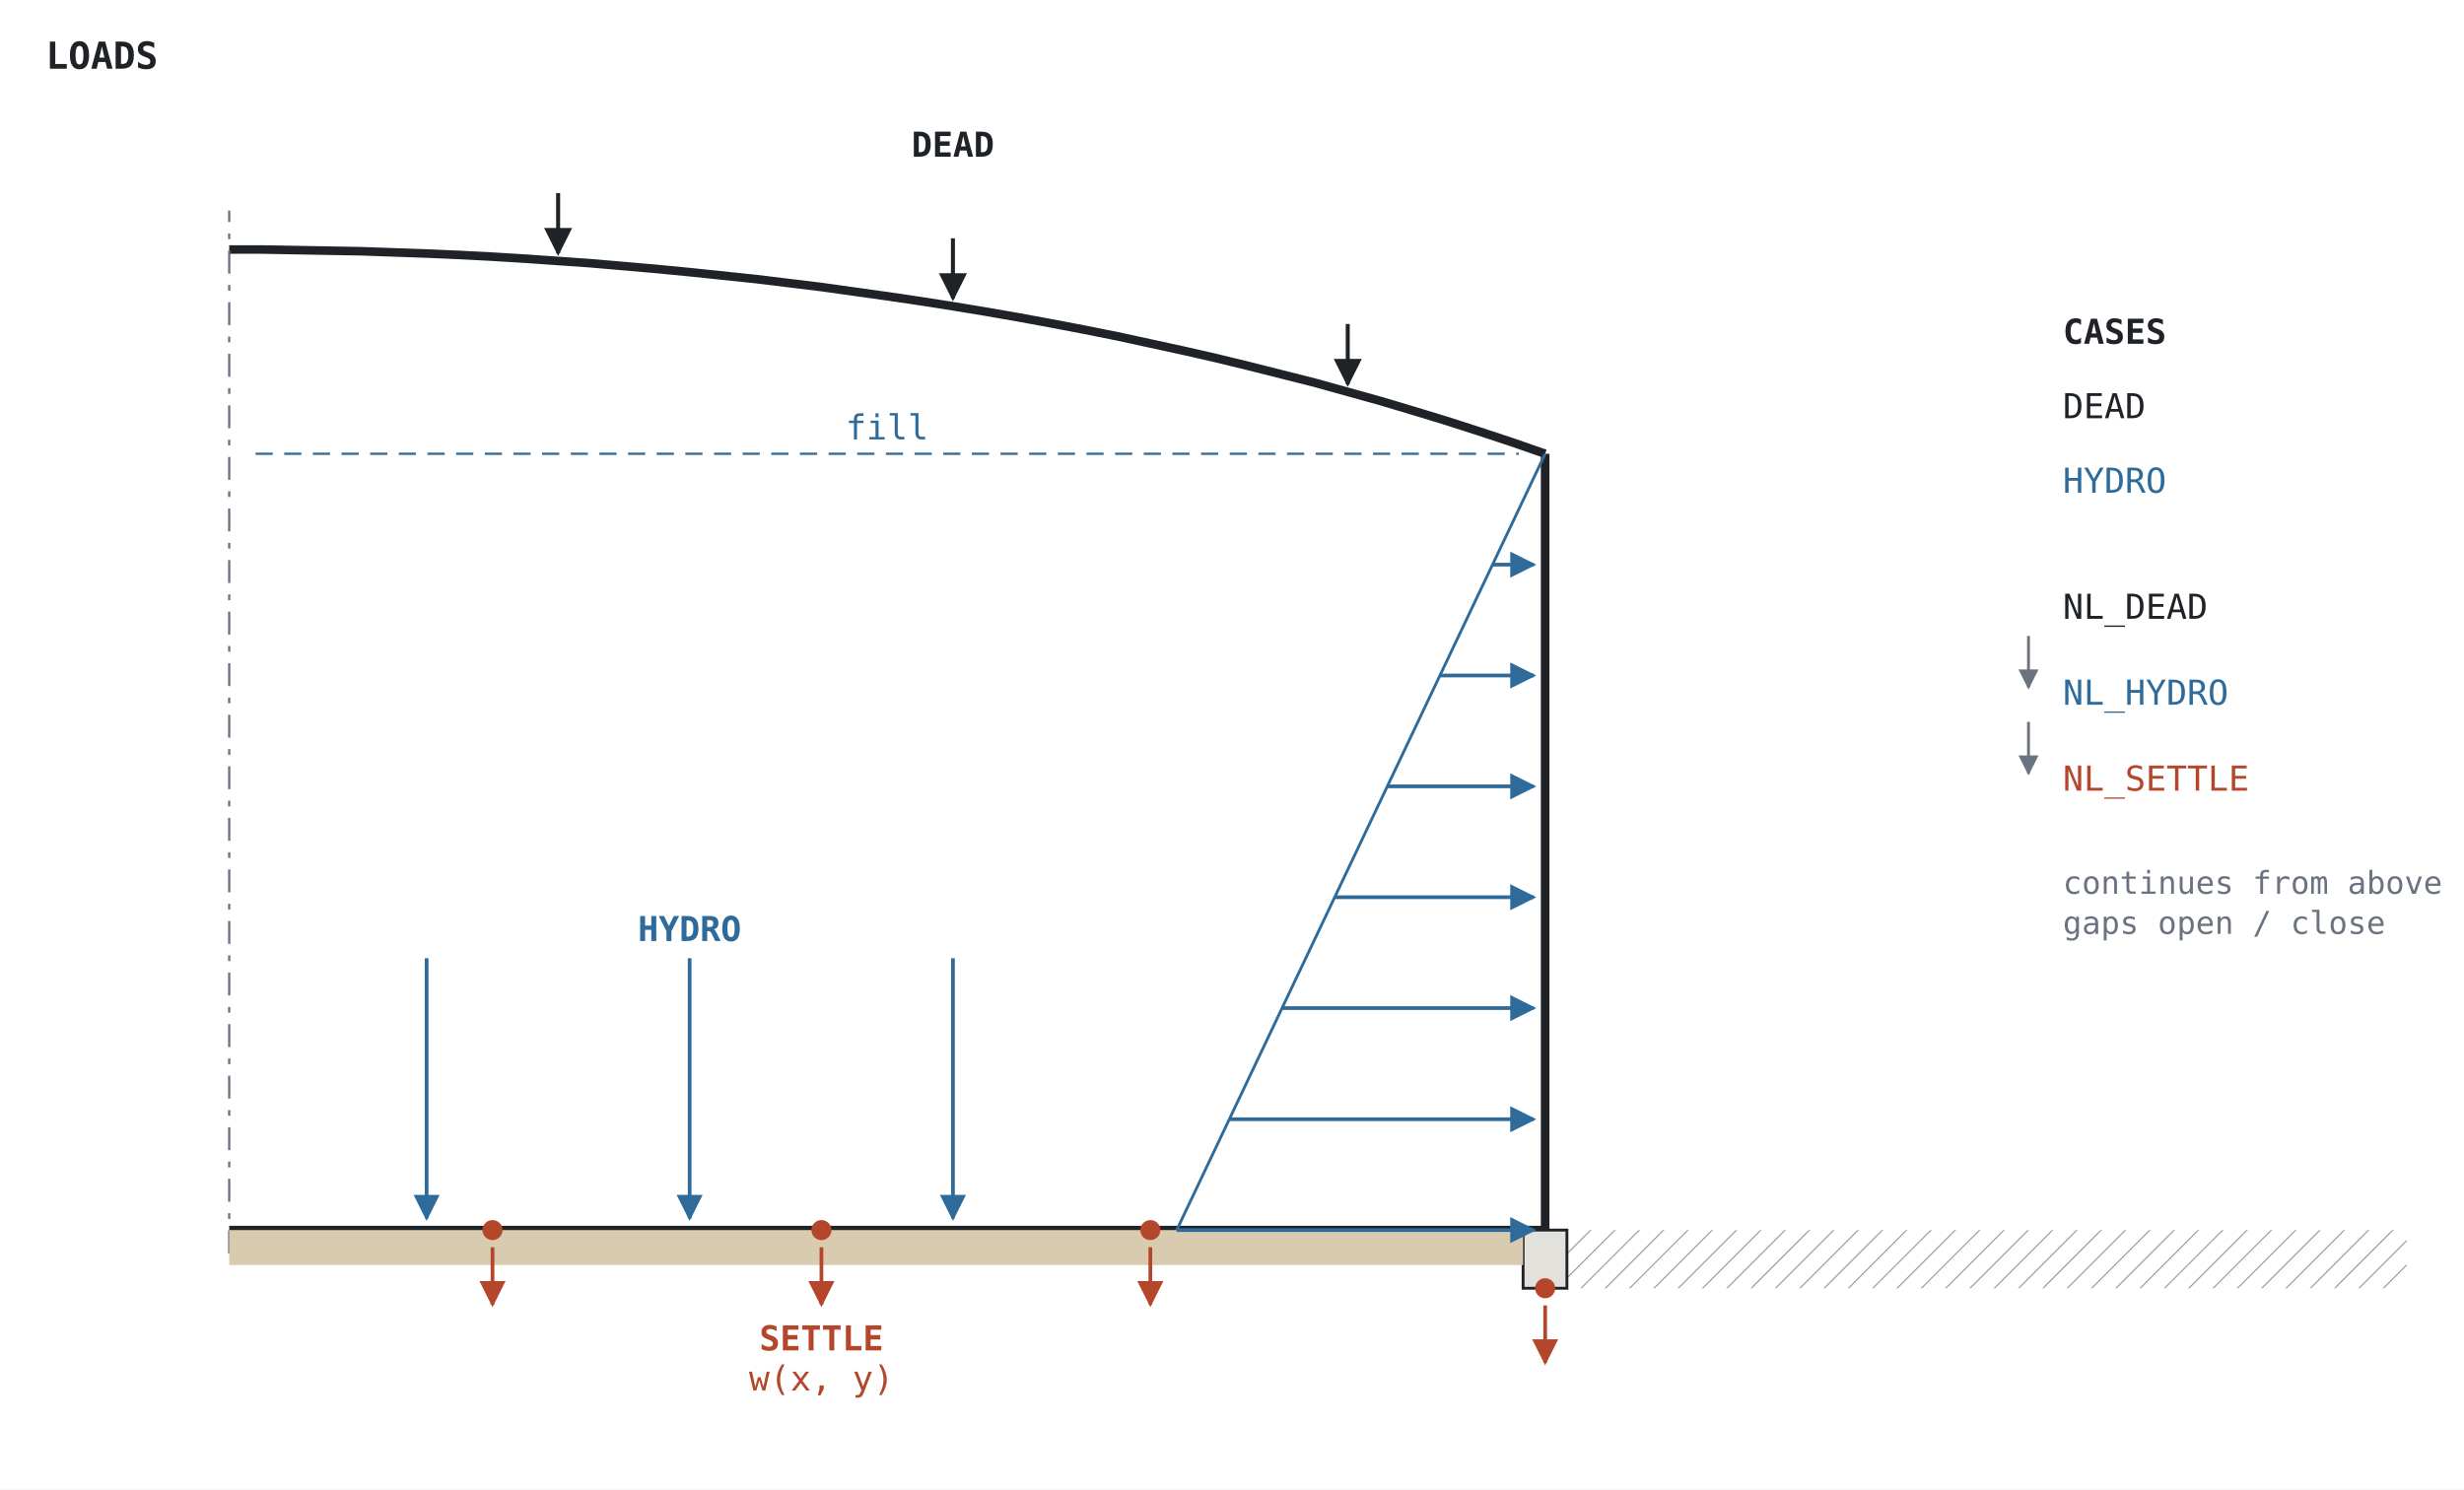
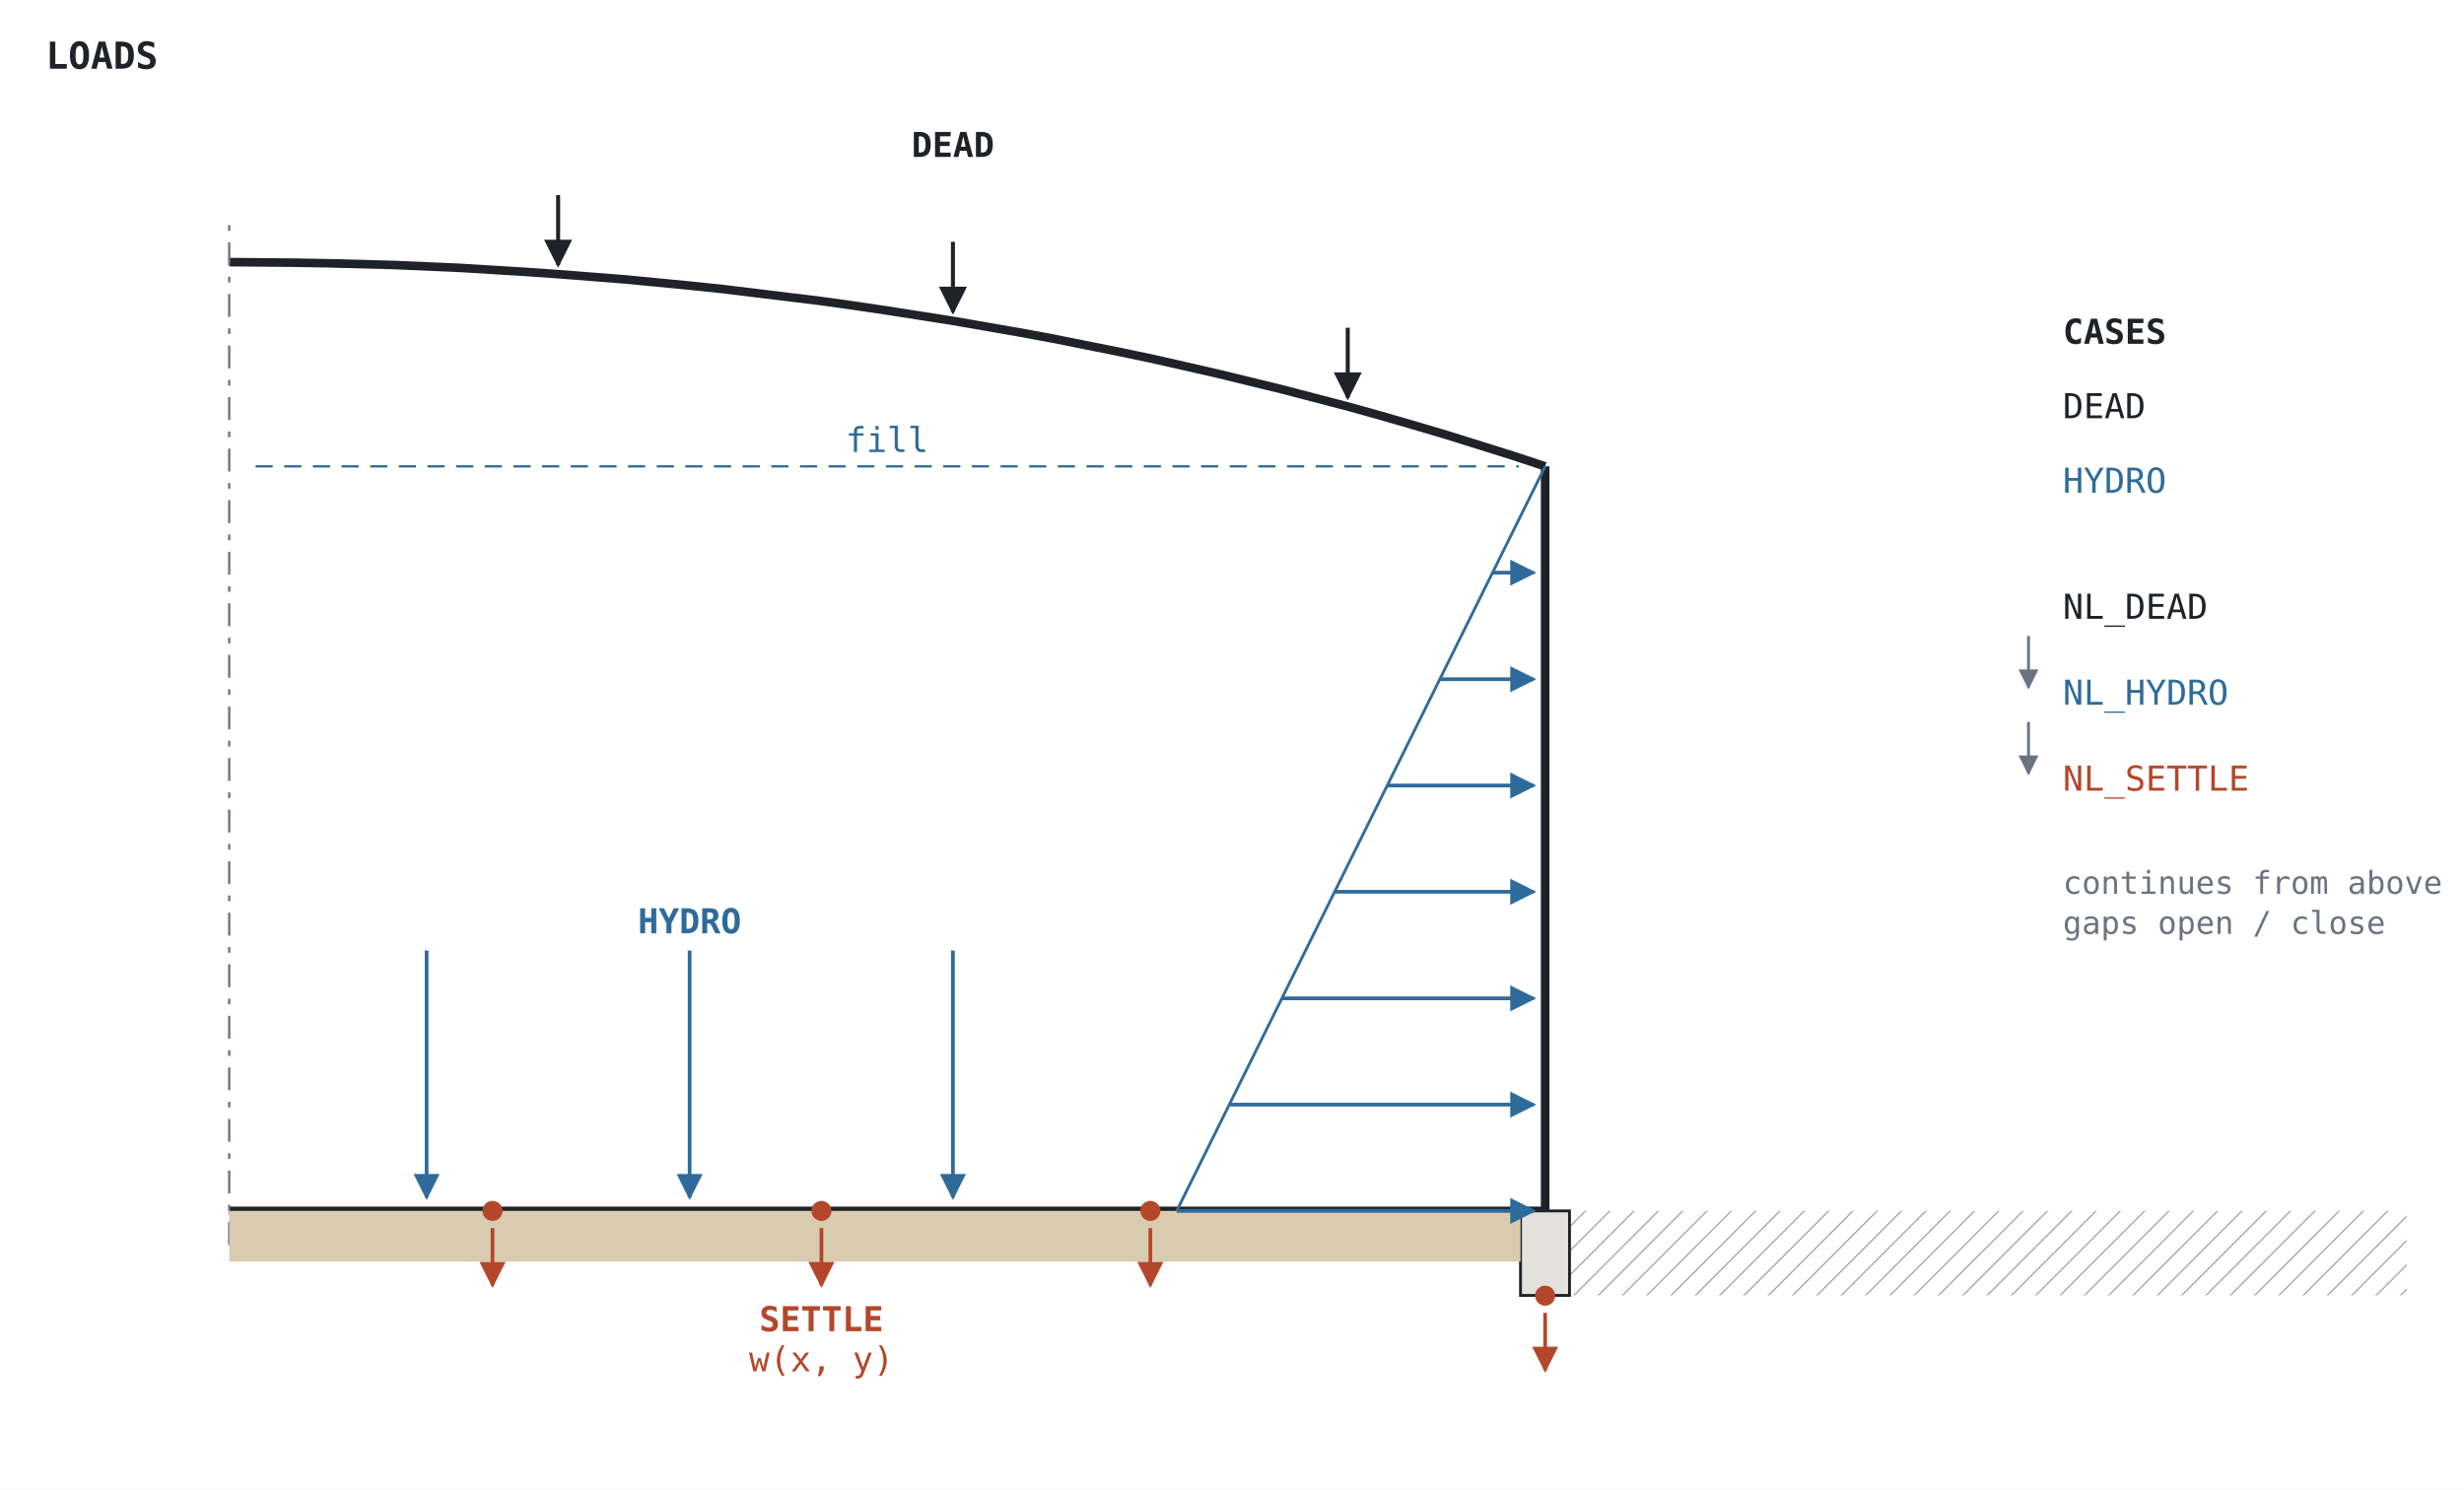
<svg xmlns="http://www.w3.org/2000/svg" viewBox="0 0 860 520" font-family="Consolas, Menlo, monospace" font-size="12" role="img" aria-label="Tank half-section with the load patterns: DEAD self weight, HYDRO pressure on the wall and baseplate, SETTLE ground displacement under the plate and ring wall, and the nonlinear case chain">
  <rect width="860" height="520" fill="#ffffff" />
  <defs>
    <marker id="ah-ink" viewBox="0 0 10 10" refX="9" refY="5" markerWidth="7" markerHeight="7" orient="auto-start-reverse">
      <path d="M0 0L10 5L0 10z" fill="#1f2328" />
    </marker>
    <marker id="ah-muted" viewBox="0 0 10 10" refX="9" refY="5" markerWidth="7" markerHeight="7" orient="auto-start-reverse">
      <path d="M0 0L10 5L0 10z" fill="#6b7380" />
    </marker>
    <marker id="ah-steel" viewBox="0 0 10 10" refX="9" refY="5" markerWidth="7" markerHeight="7" orient="auto-start-reverse">
      <path d="M0 0L10 5L0 10z" fill="#2f6b9a" />
    </marker>
    <marker id="ah-rust" viewBox="0 0 10 10" refX="9" refY="5" markerWidth="7" markerHeight="7" orient="auto-start-reverse">
      <path d="M0 0L10 5L0 10z" fill="#b4472b" />
    </marker>
    <marker id="ah-green" viewBox="0 0 10 10" refX="9" refY="5" markerWidth="7" markerHeight="7" orient="auto-start-reverse">
      <path d="M0 0L10 5L0 10z" fill="#2e7d4f" />
    </marker>
    <pattern id="hatch" width="6" height="6" patternUnits="userSpaceOnUse" patternTransform="rotate(45)">
      <line x1="0" y1="0" x2="0" y2="6" stroke="#1f2328" stroke-width=".8" stroke-opacity=".45" />
    </pattern>
  </defs>
  <text x="16" y="24" font-size="13" font-weight="bold" fill="#1f2328">LOADS</text>
-   <line x1="80.0" y1="429.4" x2="539.3" y2="429.4" stroke="#1f2328" stroke-width="3.0" />
-   <line x1="539.3" y1="429.4" x2="539.3" y2="158.4" stroke="#1f2328" stroke-width="3.0" />
-   <path d="M80.0 87.1 L91.5 87.1 L103.0 87.3 L114.4 87.5 L125.9 87.7 L137.4 88.1 L148.9 88.5 L160.4 89.0 L171.9 89.6 L183.3 90.3 L194.8 91.1 L206.3 91.9 L217.8 92.9 L229.3 93.9 L240.7 95.0 L252.2 96.2 L263.7 97.4 L275.2 98.8 L286.7 100.2 L298.1 101.8 L309.6 103.4 L321.1 105.1 L332.6 106.9 L344.1 108.8 L355.6 110.8 L367.0 112.9 L378.5 115.1 L390.0 117.4 L401.5 119.9 L413.0 122.4 L424.4 125.0 L435.9 127.8 L447.4 130.7 L458.9 133.6 L470.4 136.8 L481.9 140.0 L493.3 143.4 L504.8 146.9 L516.3 150.6 L527.8 154.4 L539.3 158.4" fill="none" stroke="#1f2328" stroke-width="3.0" />
-   <line x1="80.0" y1="437.5" x2="80.0" y2="73.5" stroke="#6b7380" stroke-width="0.8" stroke-dasharray="8 4 2 4" />
-   <rect x="531.6" y="429.4" width="15.3" height="20.3" fill="#e3e1dc" stroke="#1f2328" stroke-width="1" />
-   <rect x="546.9" y="429.4" width="293.1" height="20.3" fill="url(#hatch)" />
-   <rect x="80.0" y="429.4" width="451.6" height="12.2" fill="#d9cbb0" />
-   <line x1="194.8" y1="67.4" x2="194.8" y2="88.4" stroke="#1f2328" stroke-width="1.4" marker-end="url(#ah-ink)" />
-   <line x1="332.6" y1="83.2" x2="332.6" y2="104.2" stroke="#1f2328" stroke-width="1.4" marker-end="url(#ah-ink)" />
-   <line x1="470.4" y1="113.1" x2="470.4" y2="134.1" stroke="#1f2328" stroke-width="1.4" marker-end="url(#ah-ink)" />
-   <text x="332.6" y="54.7" fill="#1f2328" text-anchor="middle" font-size="12" font-weight="bold">DEAD</text>
-   <line x1="520.9" y1="197.1" x2="535.3" y2="197.1" stroke="#2f6b9a" stroke-width="1.3" marker-end="url(#ah-steel)" />
-   <line x1="502.5" y1="235.8" x2="535.3" y2="235.8" stroke="#2f6b9a" stroke-width="1.3" marker-end="url(#ah-steel)" />
-   <line x1="484.1" y1="274.5" x2="535.3" y2="274.5" stroke="#2f6b9a" stroke-width="1.3" marker-end="url(#ah-steel)" />
-   <line x1="465.8" y1="313.2" x2="535.3" y2="313.2" stroke="#2f6b9a" stroke-width="1.3" marker-end="url(#ah-steel)" />
-   <line x1="447.4" y1="351.9" x2="535.3" y2="351.9" stroke="#2f6b9a" stroke-width="1.3" marker-end="url(#ah-steel)" />
-   <line x1="429.0" y1="390.7" x2="535.3" y2="390.7" stroke="#2f6b9a" stroke-width="1.3" marker-end="url(#ah-steel)" />
-   <line x1="410.7" y1="429.4" x2="535.3" y2="429.4" stroke="#2f6b9a" stroke-width="1.3" marker-end="url(#ah-steel)" />
-   <path d="M410.7 429.4 L539.3 158.4" fill="none" stroke="#2f6b9a" stroke-width="1" />
-   <line x1="89.2" y1="158.4" x2="530.1" y2="158.4" stroke="#2f6b9a" stroke-width="0.8" stroke-dasharray="6 4" />
-   <text x="309.6" y="153.4" fill="#2f6b9a" text-anchor="middle" font-size="12">fill</text>
-   <line x1="148.9" y1="334.5" x2="148.9" y2="425.3" stroke="#2f6b9a" stroke-width="1.3" marker-end="url(#ah-steel)" />
-   <line x1="240.7" y1="334.5" x2="240.7" y2="425.3" stroke="#2f6b9a" stroke-width="1.3" marker-end="url(#ah-steel)" />
-   <line x1="332.6" y1="334.5" x2="332.6" y2="425.3" stroke="#2f6b9a" stroke-width="1.3" marker-end="url(#ah-steel)" />
-   <text x="240.7" y="328.5" fill="#2f6b9a" text-anchor="middle" font-size="12" font-weight="bold">HYDRO</text>
-   <circle cx="171.9" cy="429.4" r="3.5" fill="#b4472b" />
-   <line x1="171.9" y1="435.4" x2="171.9" y2="455.4" stroke="#b4472b" stroke-width="1.3" marker-end="url(#ah-rust)" />
-   <circle cx="286.7" cy="429.4" r="3.5" fill="#b4472b" />
-   <line x1="286.7" y1="435.4" x2="286.7" y2="455.4" stroke="#b4472b" stroke-width="1.3" marker-end="url(#ah-rust)" />
-   <circle cx="401.5" cy="429.4" r="3.5" fill="#b4472b" />
-   <line x1="401.5" y1="435.4" x2="401.5" y2="455.4" stroke="#b4472b" stroke-width="1.3" marker-end="url(#ah-rust)" />
-   <circle cx="539.3" cy="449.7" r="3.5" fill="#b4472b" />
-   <line x1="539.3" y1="455.7" x2="539.3" y2="475.7" stroke="#b4472b" stroke-width="1.3" marker-end="url(#ah-rust)" />
-   <text x="286.7" y="471.4" fill="#b4472b" text-anchor="middle" font-size="12" font-weight="bold">SETTLE</text>
-   <text x="286.7" y="485.4" fill="#b4472b" text-anchor="middle" font-size="12">w(x, y)</text>
+   <line x1="80.0" y1="422.7" x2="539.3" y2="422.7" stroke="#1f2328" stroke-width="3.0" />
+   <line x1="539.3" y1="422.7" x2="539.3" y2="162.8" stroke="#1f2328" stroke-width="3.0" />
+   <path d="M80.0 91.5 L91.5 91.6 L103.0 91.7 L114.4 91.9 L125.9 92.2 L137.4 92.5 L148.9 93.0 L160.4 93.5 L171.9 94.2 L183.3 94.9 L194.8 95.7 L206.3 96.6 L217.8 97.5 L229.3 98.6 L240.7 99.7 L252.2 100.9 L263.7 102.3 L275.2 103.7 L286.7 105.1 L298.1 106.7 L309.6 108.4 L321.1 110.2 L332.6 112.0 L344.1 114.0 L355.6 116.0 L367.0 118.1 L378.5 120.4 L390.0 122.7 L401.5 125.1 L413.0 127.7 L424.4 130.3 L435.9 133.1 L447.4 135.9 L458.9 138.9 L470.4 141.9 L481.9 145.1 L493.3 148.4 L504.8 151.8 L516.3 155.4 L527.8 159.0 L539.3 162.8" fill="none" stroke="#1f2328" stroke-width="3.0" />
+   <line x1="80.0" y1="434.6" x2="80.0" y2="75.8" stroke="#6b7380" stroke-width="0.8" stroke-dasharray="8 4 2 4" />
+   <rect x="530.7" y="422.7" width="17.1" height="29.5" fill="#e3e1dc" stroke="#1f2328" stroke-width="1" />
+   <rect x="547.8" y="422.7" width="292.2" height="29.5" fill="url(#hatch)" />
+   <rect x="80.0" y="422.7" width="450.7" height="17.7" fill="#d9cbb0" />
+   <line x1="194.8" y1="68.1" x2="194.8" y2="92.5" stroke="#1f2328" stroke-width="1.4" marker-end="url(#ah-ink)" />
+   <line x1="332.6" y1="84.4" x2="332.6" y2="108.9" stroke="#1f2328" stroke-width="1.4" marker-end="url(#ah-ink)" />
+   <line x1="470.4" y1="114.4" x2="470.4" y2="138.8" stroke="#1f2328" stroke-width="1.4" marker-end="url(#ah-ink)" />
+   <text x="332.6" y="54.8" fill="#1f2328" text-anchor="middle" font-size="12" font-weight="bold">DEAD</text>
+   <line x1="520.9" y1="199.9" x2="535.3" y2="199.9" stroke="#2f6b9a" stroke-width="1.3" marker-end="url(#ah-steel)" />
+   <line x1="502.5" y1="237.1" x2="535.3" y2="237.1" stroke="#2f6b9a" stroke-width="1.3" marker-end="url(#ah-steel)" />
+   <line x1="484.1" y1="274.2" x2="535.3" y2="274.2" stroke="#2f6b9a" stroke-width="1.3" marker-end="url(#ah-steel)" />
+   <line x1="465.8" y1="311.3" x2="535.3" y2="311.3" stroke="#2f6b9a" stroke-width="1.3" marker-end="url(#ah-steel)" />
+   <line x1="447.4" y1="348.5" x2="535.3" y2="348.5" stroke="#2f6b9a" stroke-width="1.3" marker-end="url(#ah-steel)" />
+   <line x1="429.0" y1="385.6" x2="535.3" y2="385.6" stroke="#2f6b9a" stroke-width="1.3" marker-end="url(#ah-steel)" />
+   <line x1="410.7" y1="422.7" x2="535.3" y2="422.7" stroke="#2f6b9a" stroke-width="1.3" marker-end="url(#ah-steel)" />
+   <path d="M410.7 422.7 L539.3 162.8" fill="none" stroke="#2f6b9a" stroke-width="1" />
+   <line x1="89.2" y1="162.8" x2="530.1" y2="162.8" stroke="#2f6b9a" stroke-width="0.8" stroke-dasharray="6 4" />
+   <text x="309.6" y="157.8" fill="#2f6b9a" text-anchor="middle" font-size="12">fill</text>
+   <line x1="148.9" y1="331.8" x2="148.9" y2="418.0" stroke="#2f6b9a" stroke-width="1.3" marker-end="url(#ah-steel)" />
+   <line x1="240.7" y1="331.8" x2="240.7" y2="418.0" stroke="#2f6b9a" stroke-width="1.3" marker-end="url(#ah-steel)" />
+   <line x1="332.6" y1="331.8" x2="332.6" y2="418.0" stroke="#2f6b9a" stroke-width="1.3" marker-end="url(#ah-steel)" />
+   <text x="240.7" y="325.8" fill="#2f6b9a" text-anchor="middle" font-size="12" font-weight="bold">HYDRO</text>
+   <circle cx="171.9" cy="422.7" r="3.5" fill="#b4472b" />
+   <line x1="171.9" y1="428.7" x2="171.9" y2="448.7" stroke="#b4472b" stroke-width="1.3" marker-end="url(#ah-rust)" />
+   <circle cx="286.7" cy="422.7" r="3.5" fill="#b4472b" />
+   <line x1="286.7" y1="428.7" x2="286.7" y2="448.7" stroke="#b4472b" stroke-width="1.3" marker-end="url(#ah-rust)" />
+   <circle cx="401.5" cy="422.7" r="3.5" fill="#b4472b" />
+   <line x1="401.5" y1="428.7" x2="401.5" y2="448.7" stroke="#b4472b" stroke-width="1.3" marker-end="url(#ah-rust)" />
+   <circle cx="539.3" cy="452.3" r="3.5" fill="#b4472b" />
+   <line x1="539.3" y1="458.3" x2="539.3" y2="478.3" stroke="#b4472b" stroke-width="1.3" marker-end="url(#ah-rust)" />
+   <text x="286.7" y="464.7" fill="#b4472b" text-anchor="middle" font-size="12" font-weight="bold">SETTLE</text>
+   <text x="286.7" y="478.7" fill="#b4472b" text-anchor="middle" font-size="12">w(x, y)</text>
  <text x="720.0" y="120.0" fill="#1f2328" text-anchor="start" font-size="12" font-weight="bold">CASES</text>
  <text x="720.0" y="146.0" fill="#1f2328" text-anchor="start" font-size="12">DEAD</text>
  <text x="720.0" y="172.0" fill="#2f6b9a" text-anchor="start" font-size="12">HYDRO</text>
  <text x="720.0" y="216.0" fill="#1f2328" text-anchor="start" font-size="12">NL_DEAD</text>
  <text x="720.0" y="246.0" fill="#2f6b9a" text-anchor="start" font-size="12">NL_HYDRO</text>
  <line x1="708.0" y1="222.0" x2="708.0" y2="240.0" stroke="#6b7380" stroke-width="1" marker-end="url(#ah-muted)" />
  <text x="720.0" y="276.0" fill="#b4472b" text-anchor="start" font-size="12">NL_SETTLE</text>
  <line x1="708.0" y1="252.0" x2="708.0" y2="270.0" stroke="#6b7380" stroke-width="1" marker-end="url(#ah-muted)" />
  <text x="720.0" y="312.0" fill="#6b7380" text-anchor="start" font-size="11">continues from above</text>
  <text x="720.0" y="326.0" fill="#6b7380" text-anchor="start" font-size="11">gaps open / close</text>
</svg>
